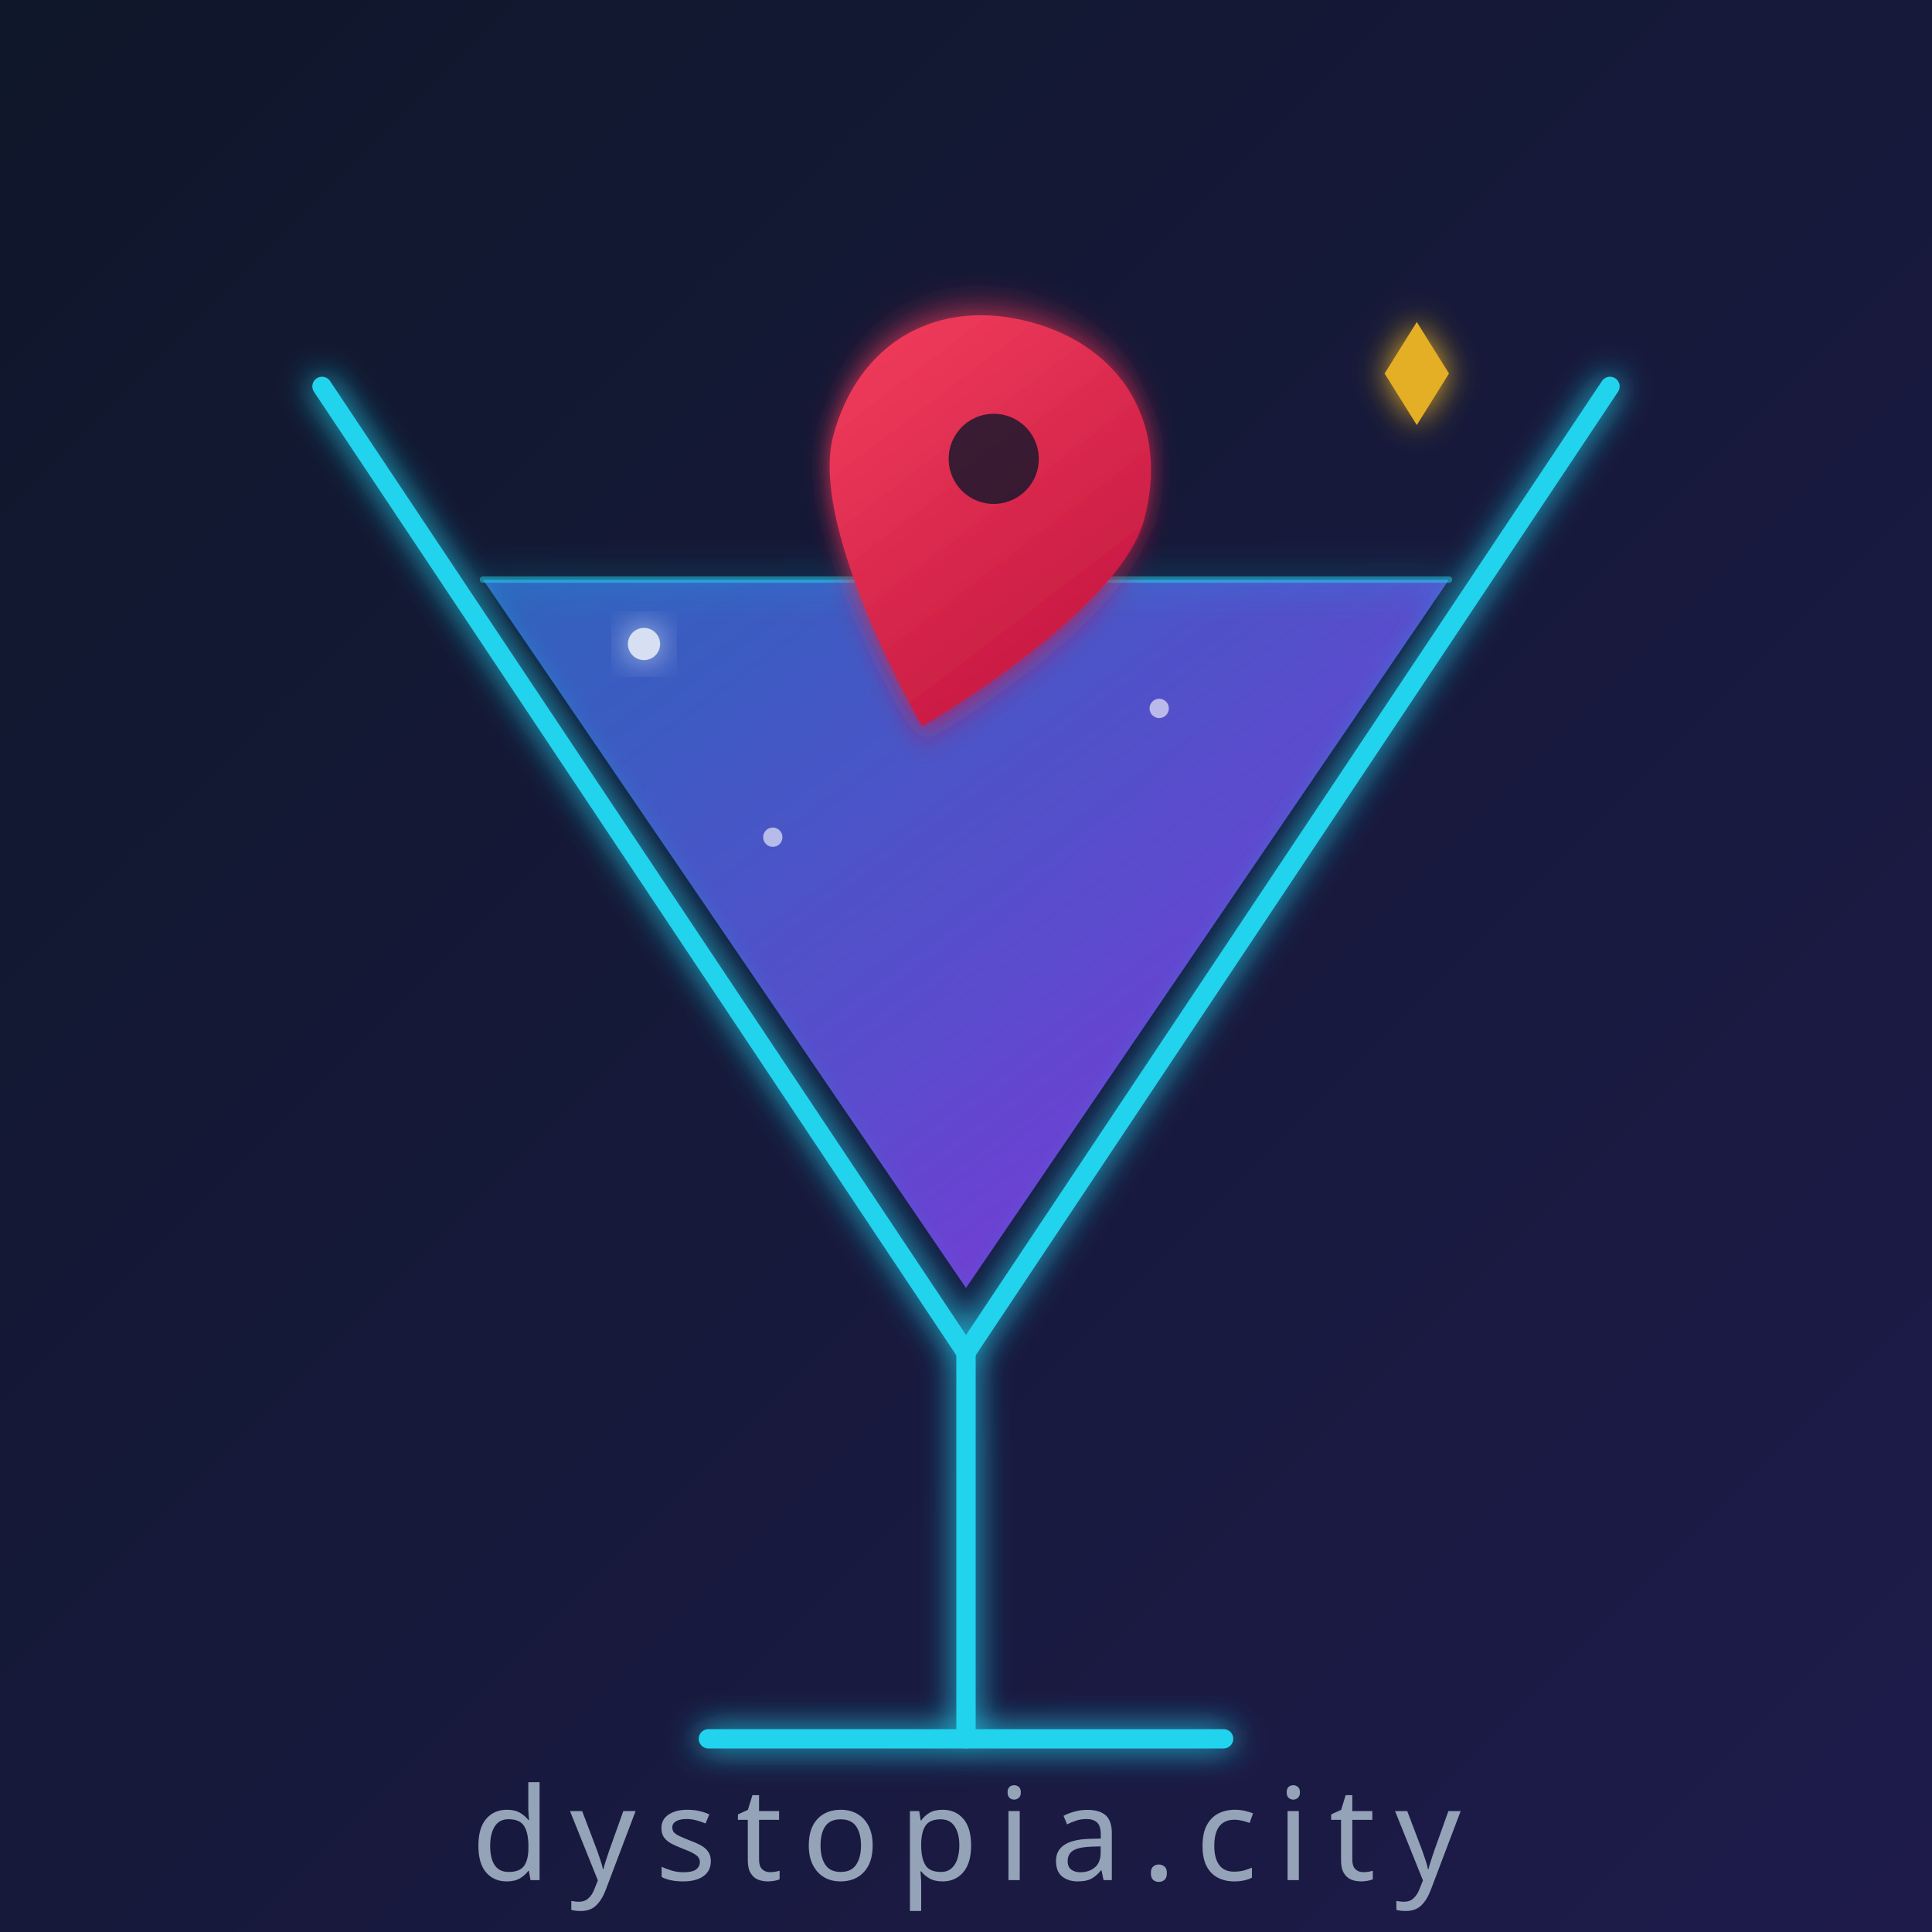
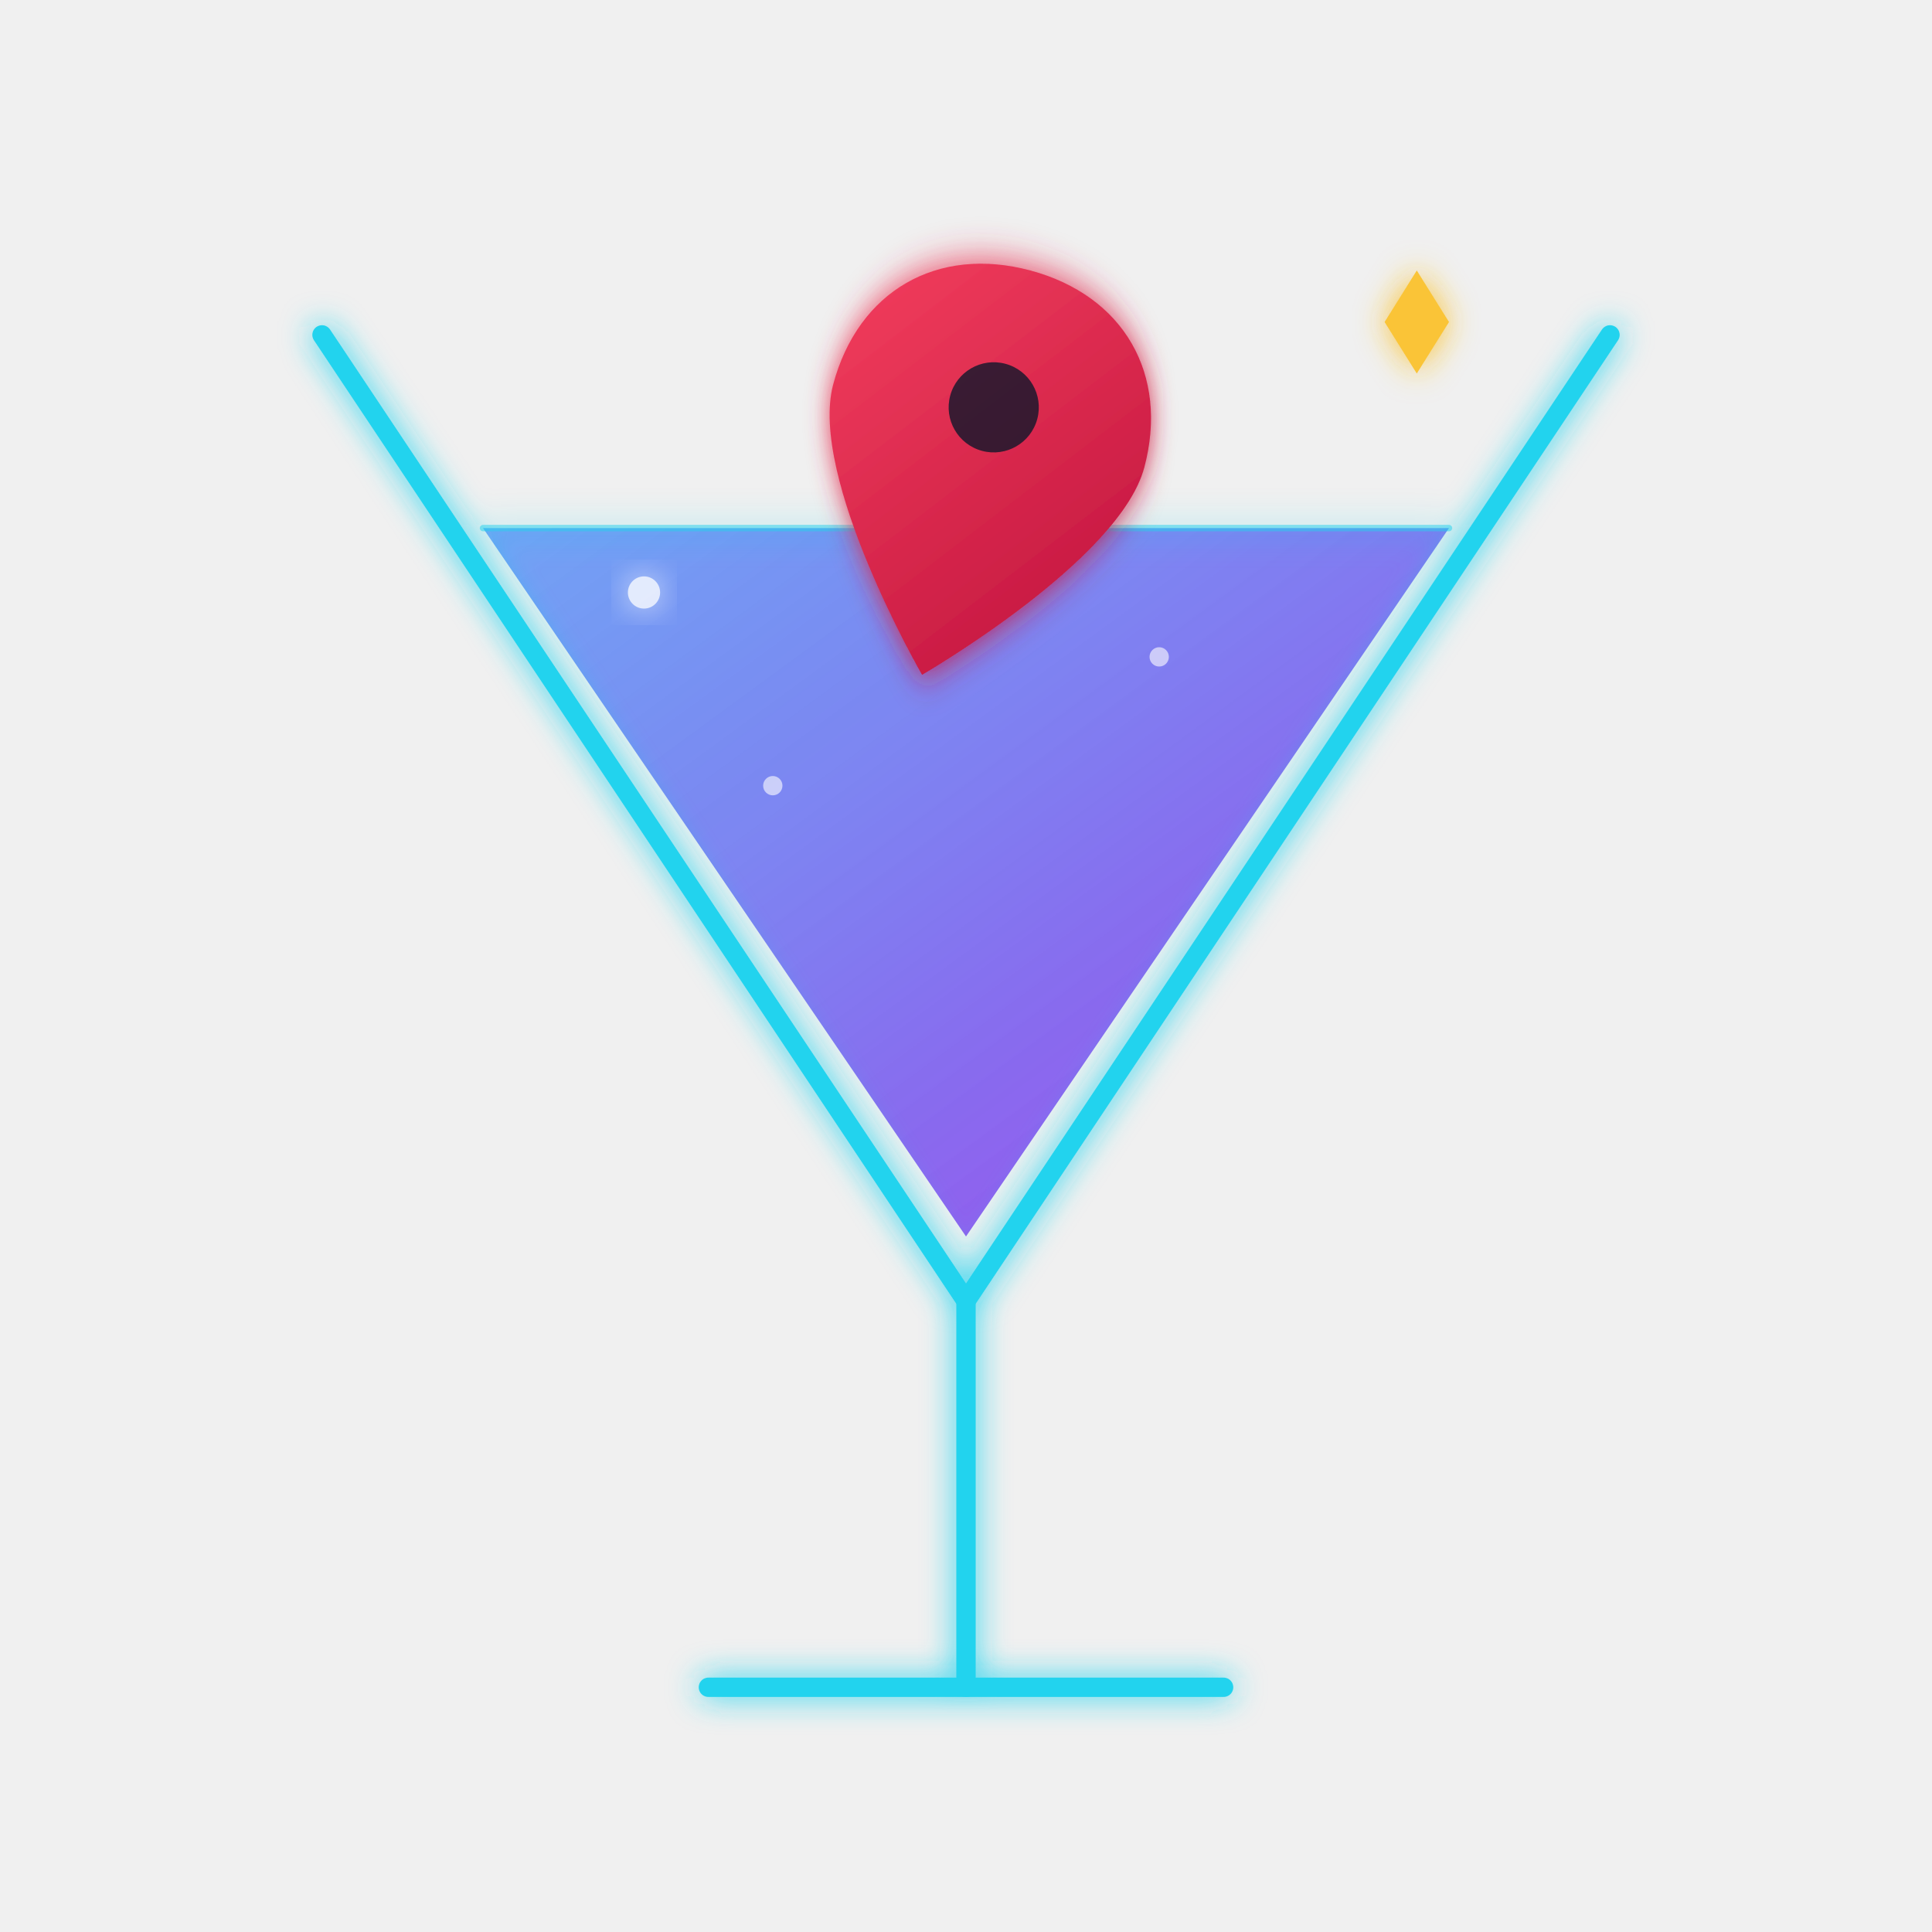
<svg xmlns="http://www.w3.org/2000/svg" width="300" height="300" viewBox="0 0 300 300">
  <defs>
    <filter id="neonGlow" x="-50%" y="-50%" width="200%" height="200%">
      <feGaussianBlur stdDeviation="2.5" result="coloredBlur" />
      <feMerge>
        <feMergeNode in="coloredBlur" />
        <feMergeNode in="SourceGraphic" />
      </feMerge>
    </filter>
-     <linearGradient id="nightBg" x1="0%" y1="0%" x2="100%" y2="100%">
-       <stop offset="0%" style="stop-color:#0f172a;stop-opacity:1" />
-       <stop offset="100%" style="stop-color:#1e1b4b;stop-opacity:1" />
-     </linearGradient>
    <linearGradient id="liquidNeon" x1="0%" y1="0%" x2="100%" y2="100%">
      <stop offset="0%" style="stop-color:#3b82f6;stop-opacity:0.7" />
      <stop offset="100%" style="stop-color:#9333ea;stop-opacity:0.9" />
    </linearGradient>
    <linearGradient id="pinGrad" x1="0%" y1="0%" x2="100%" y2="100%">
      <stop offset="0%" style="stop-color:#f43f5e;stop-opacity:1" />
      <stop offset="100%" style="stop-color:#be123c;stop-opacity:1" />
    </linearGradient>
  </defs>
-   <rect width="300" height="300" fill="url(#nightBg)" />
-   <g>
+   <g transform="translate(0 -8)">
    <path d="M75 90 L150 200 L225 90 Z" fill="url(#liquidNeon)" />
    <g stroke="#22d3ee" stroke-width="3" fill="none" stroke-linecap="round" stroke-linejoin="round" filter="url(#neonGlow)">
      <path d="M50 60 L150 210 L250 60" />
      <line x1="150" y1="210" x2="150" y2="270" />
      <line x1="110" y1="270" x2="190" y2="270" />
      <line x1="75" y1="90" x2="225" y2="90" stroke-opacity="0.5" stroke-width="1" />
    </g>
    <g transform="translate(160, 50) rotate(15)">
      <path d="M0 25 L0 55" stroke="#f43f5e" stroke-width="2.5" />
      <path d="M0 0 C -15 0, -25 10, -25 25 C -25 40, 0 65, 0 65 C 0 65, 25 40, 25 25 C 25 10, 15 0, 0 0 Z" fill="url(#pinGrad)" filter="url(#neonGlow)" />
      <circle cx="0" cy="22" r="7" fill="#0f172a" opacity="0.8" />
    </g>
    <circle cx="100" cy="100" r="2.5" fill="#ffffff" opacity="0.8" filter="url(#neonGlow)" />
    <circle cx="120" cy="130" r="1.5" fill="#ffffff" opacity="0.6" />
    <circle cx="180" cy="110" r="1.5" fill="#ffffff" opacity="0.6" />
    <path d="M220 50 L225 58 L220 66 L215 58 Z" fill="#fbbf24" filter="url(#neonGlow)" opacity="0.9" />
  </g>
-   <text x="150" y="285" dominant-baseline="middle" text-anchor="middle" font-family="sans-serif" font-weight="400" font-size="20" fill="#94a3b8" letter-spacing="3">
-     dystopia.city
-   </text>
</svg>
